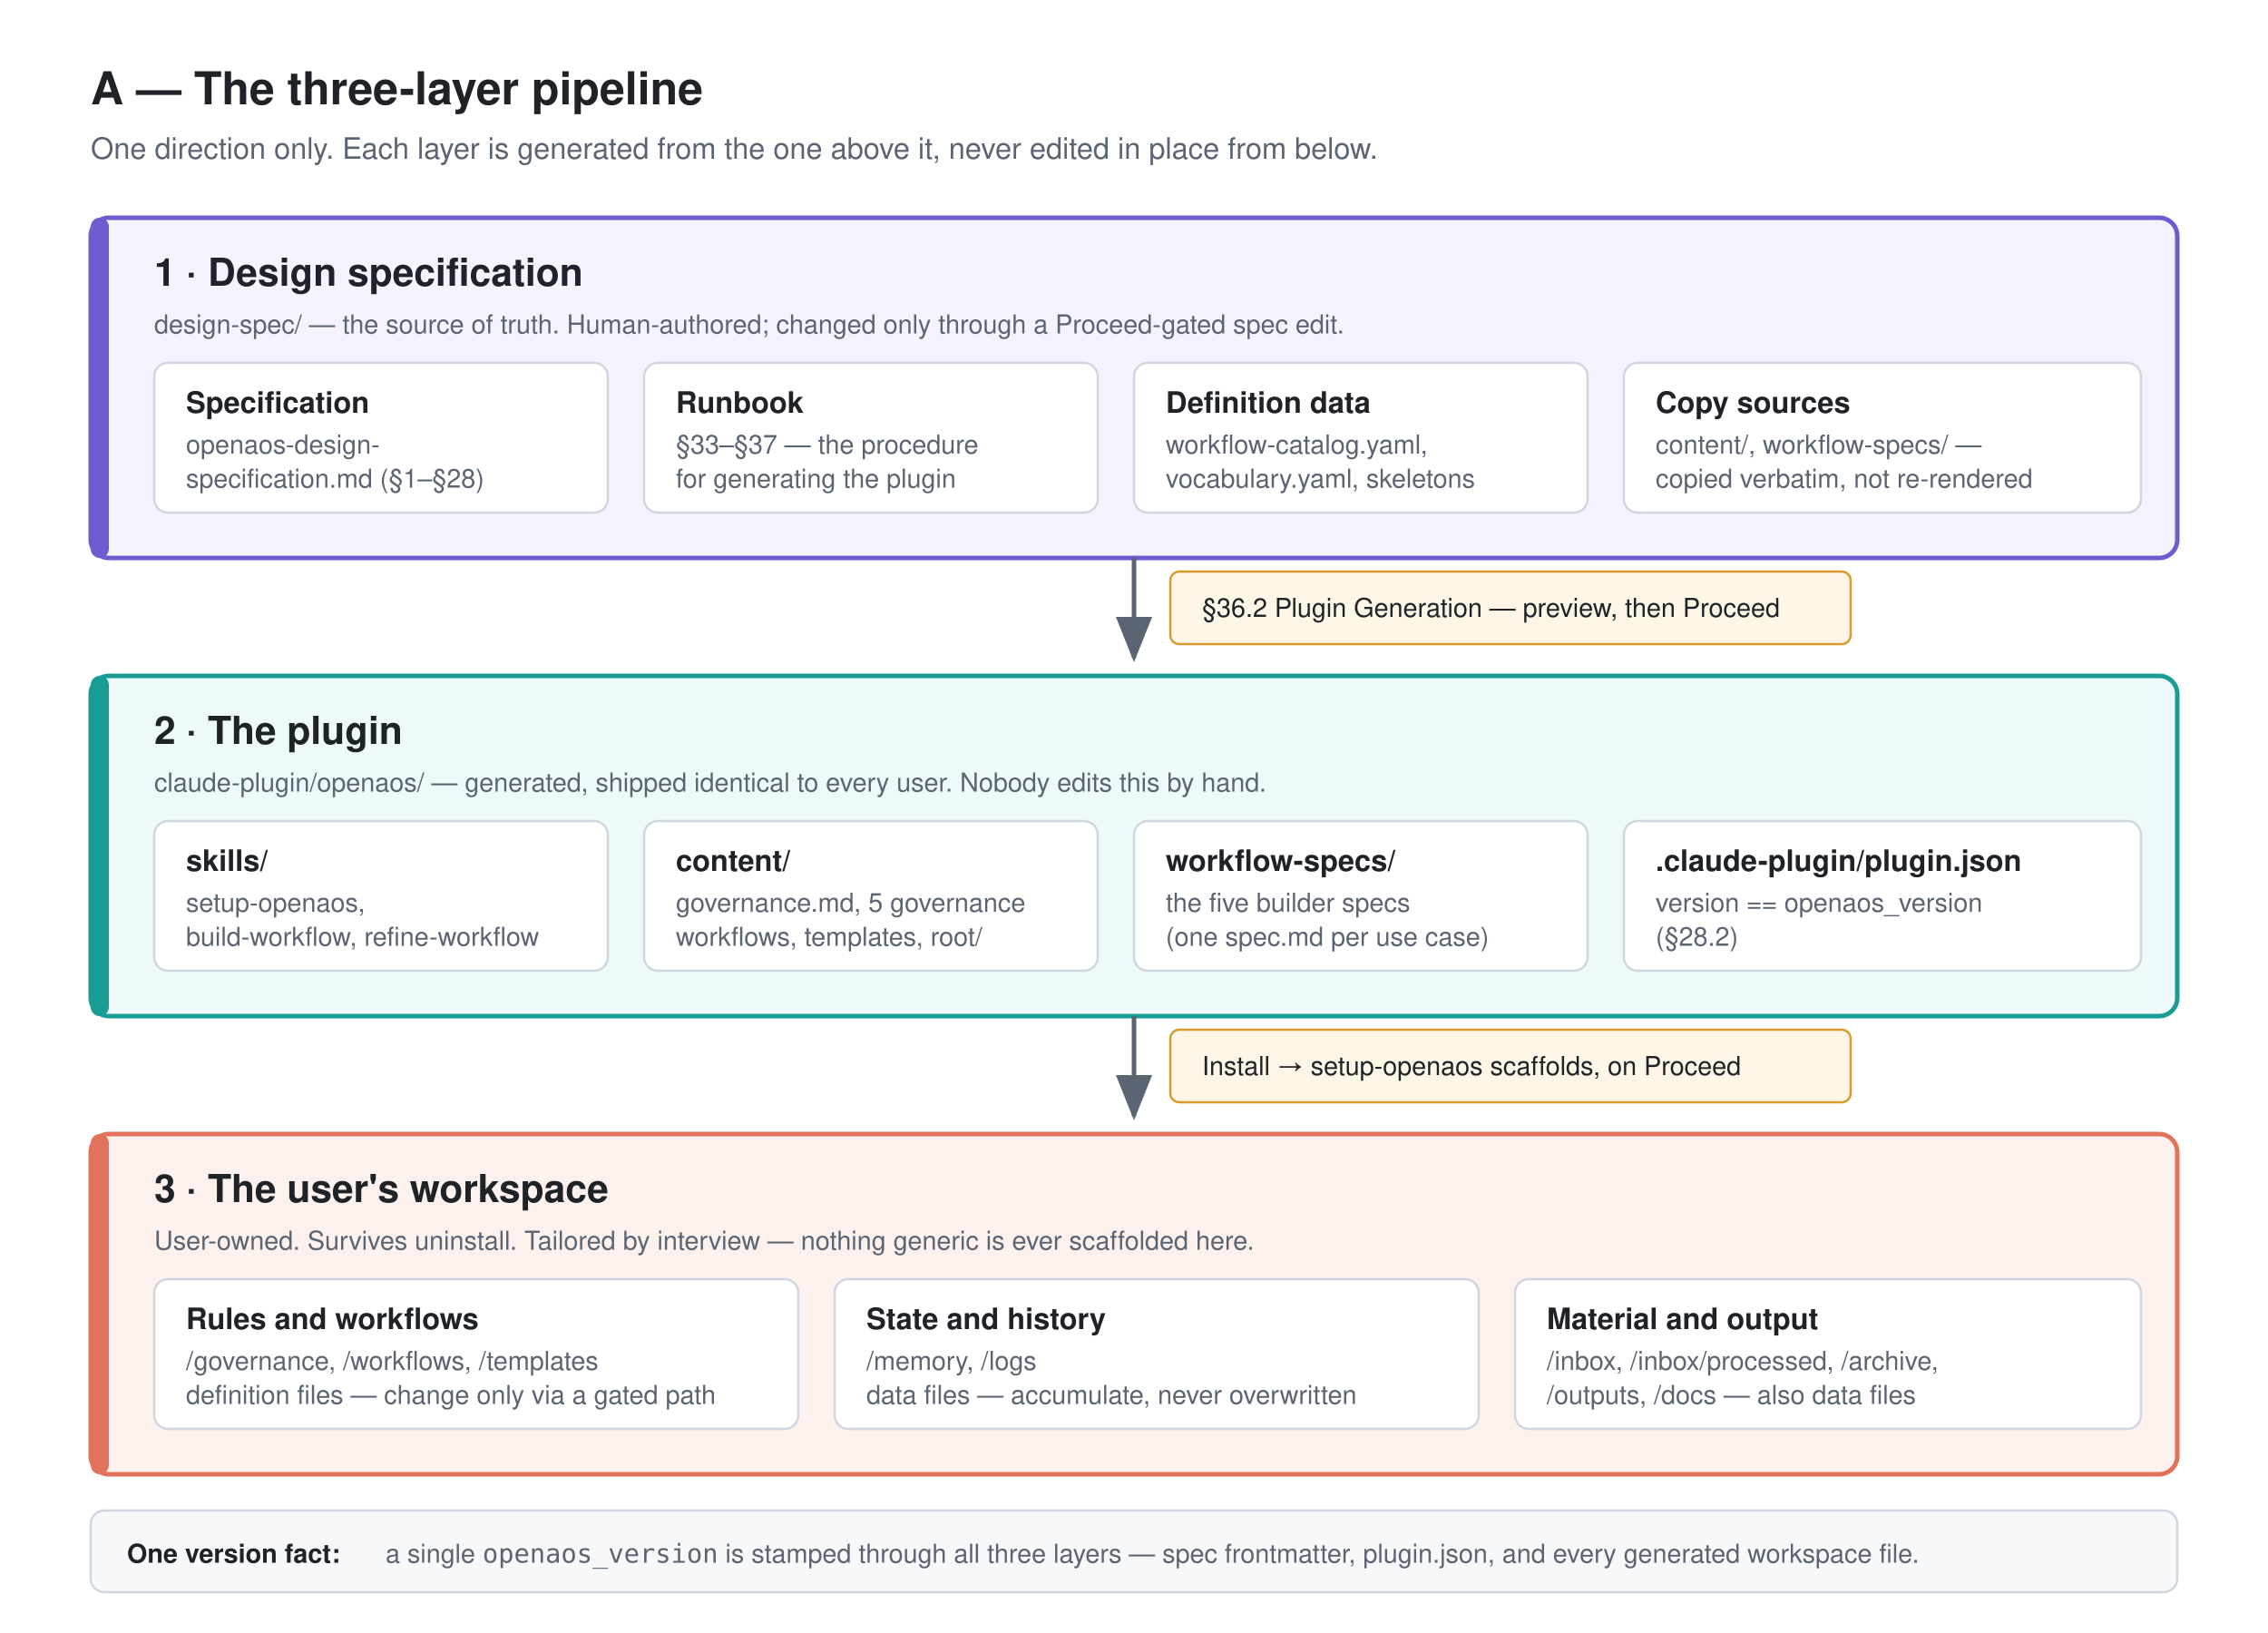
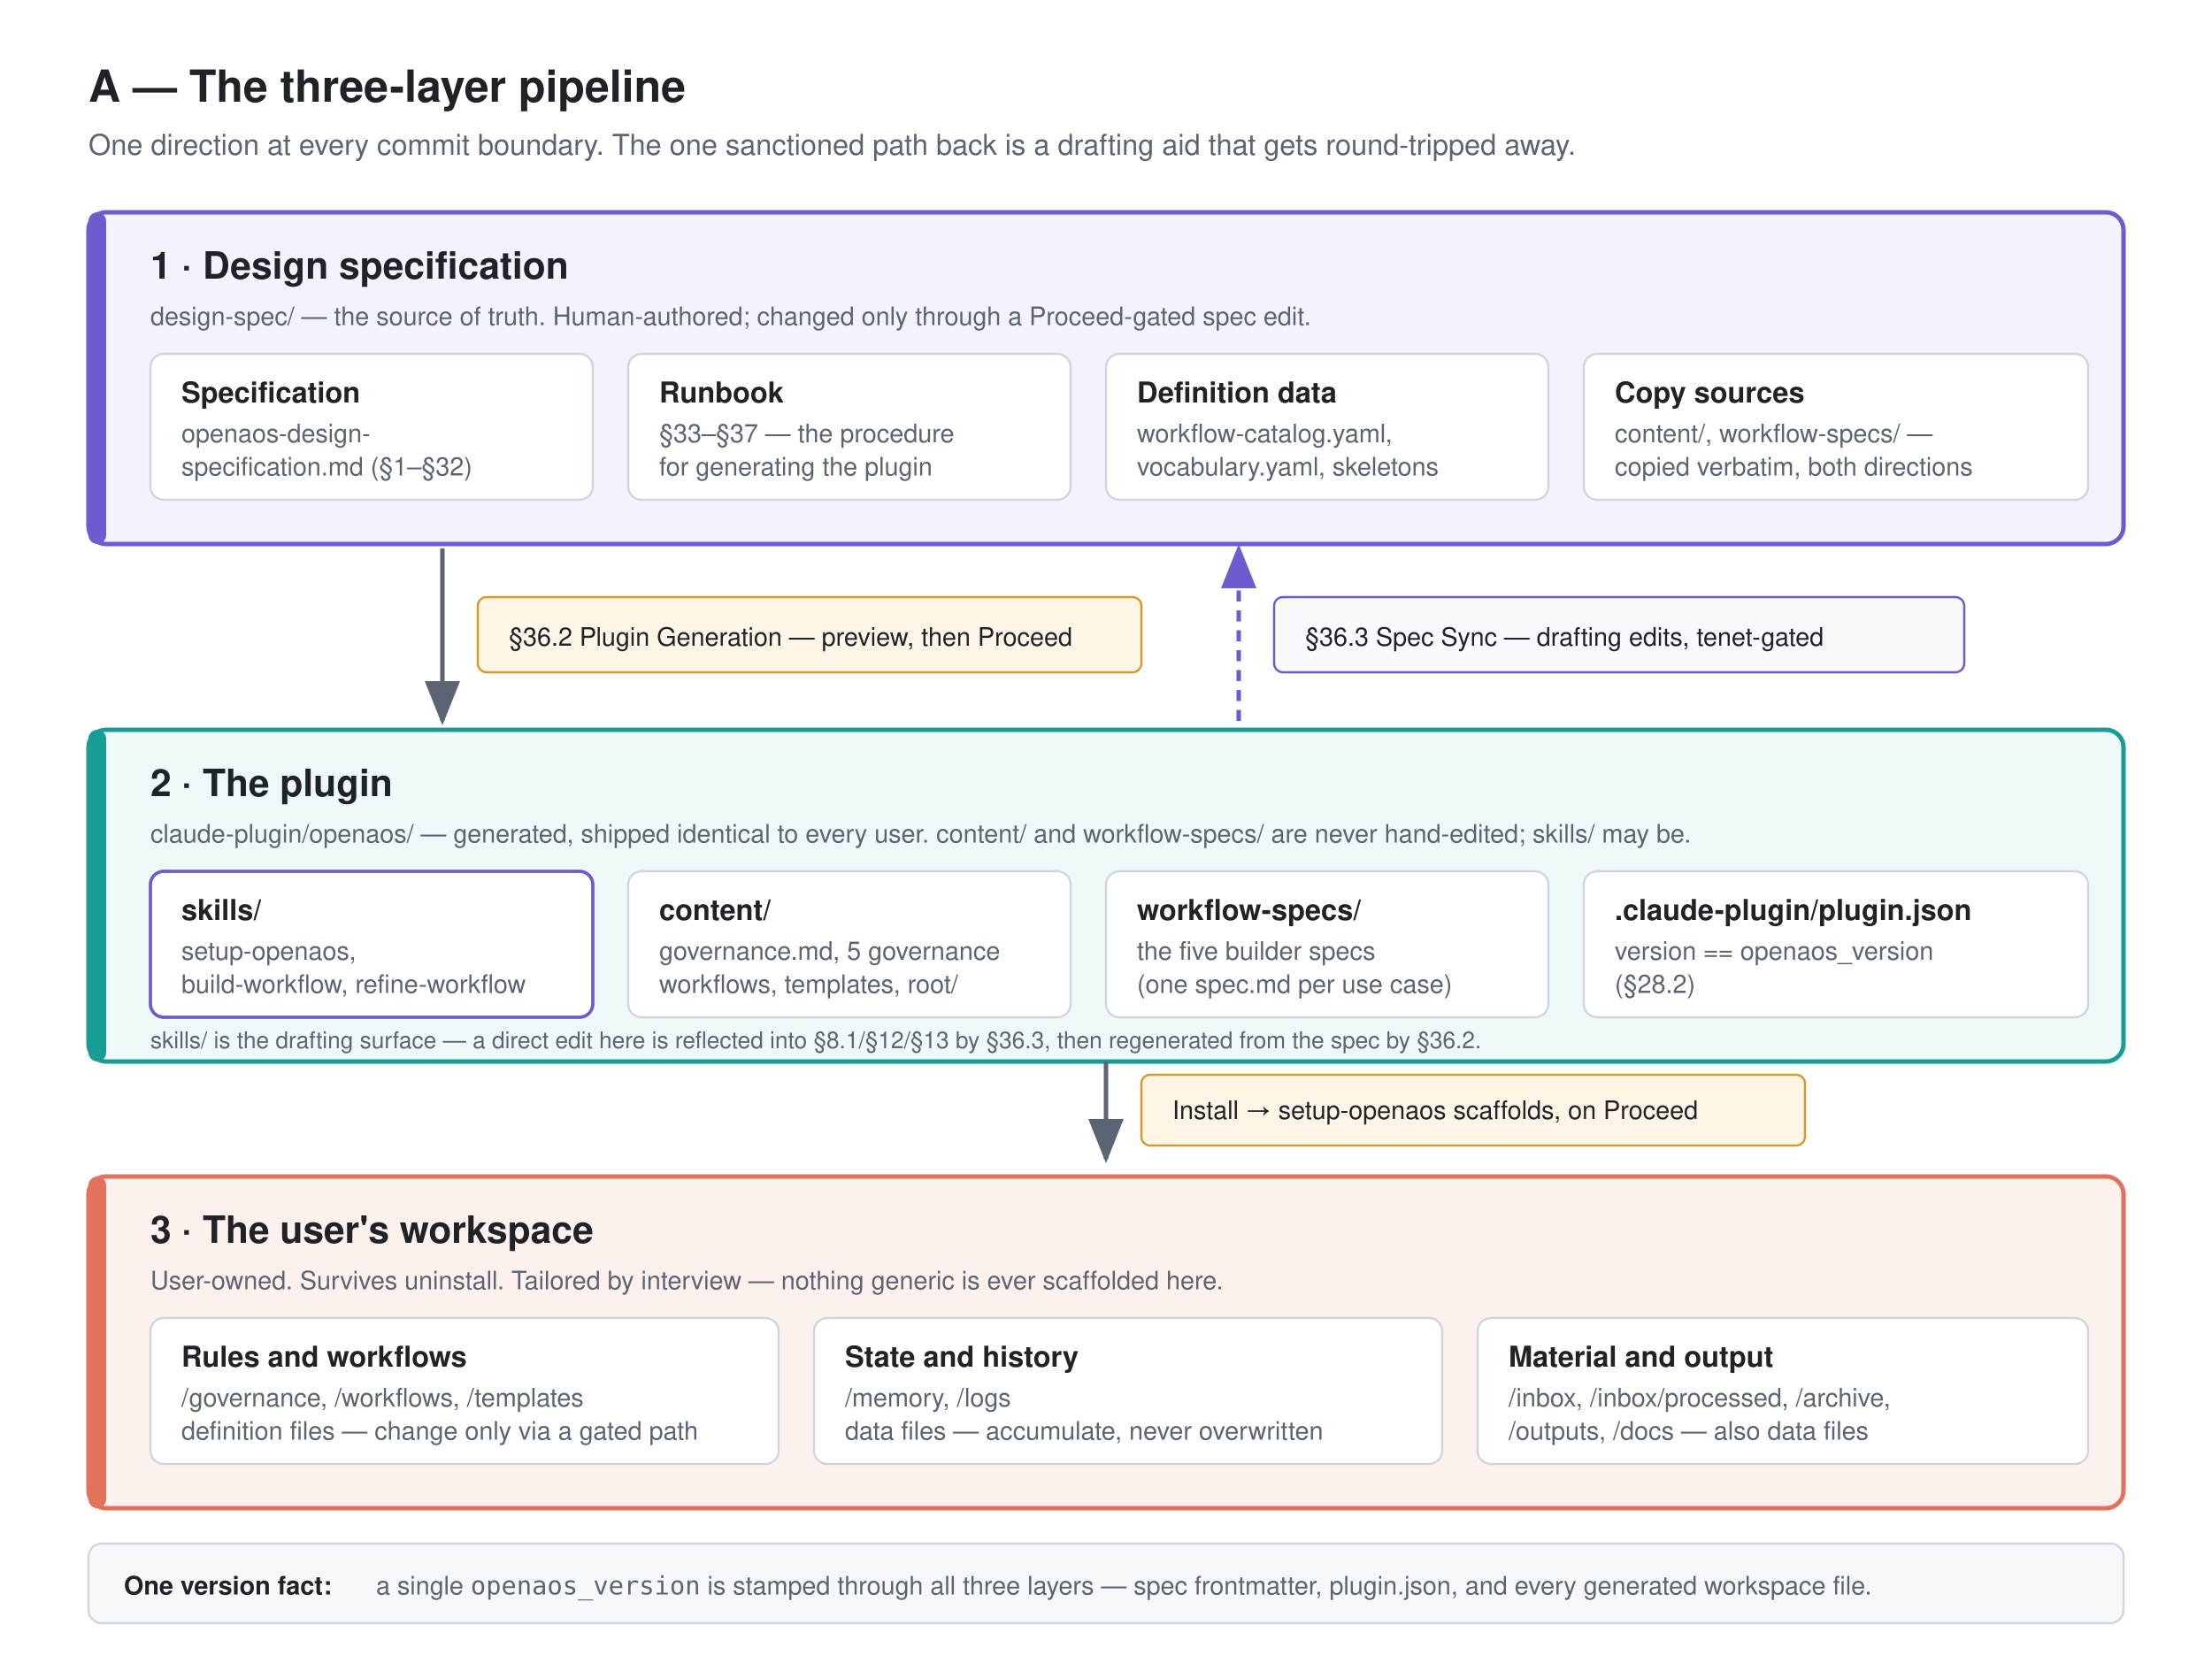
- <svg xmlns="http://www.w3.org/2000/svg" viewBox="0 0 1000 720" width="1000" height="720" font-family="Segoe UI, Helvetica, Arial, sans-serif">
+ <svg xmlns="http://www.w3.org/2000/svg" viewBox="0 0 1000 752" width="1000" height="752" font-family="Segoe UI, Helvetica, Arial, sans-serif">
  <style>
    .t { fill: #1f2328; }
    .m { fill: #5b6472; }
    .h { font-size: 20px; font-weight: 600; }
    .s { font-size: 13px; }
    .xs { font-size: 11.5px; }
    .lbl { font-size: 12px; font-weight: 600; letter-spacing: .08em; }
    .card { fill: #ffffff; stroke: #cfd6e0; stroke-width: 1; rx: 6; }
  </style>
  <defs>
    <marker id="arw" markerWidth="10" markerHeight="8" refX="9" refY="4" orient="auto">
      <path d="M0,0 L10,4 L0,8 z" fill="#5b6472" />
    </marker>
+     <marker id="arwP" markerWidth="10" markerHeight="8" refX="9" refY="4" orient="auto">
+       <path d="M0,0 L10,4 L0,8 z" fill="#6d5bd0" />
+     </marker>
  </defs>
-   <rect width="1000" height="720" fill="#ffffff" />
+   <rect width="1000" height="752" fill="#ffffff" />
  <text x="40" y="46" class="t h">A — The three-layer pipeline</text>
-   <text x="40" y="70" class="m s">One direction only. Each layer is generated from the one above it, never edited in place from below.</text>
+   <text x="40" y="70" class="m s">One direction at every commit boundary. The one sanctioned path back is a drafting aid that gets round-tripped away.</text>
  <rect x="40" y="96" width="920" height="150" rx="8" fill="#f4f2fd" stroke="#6d5bd0" stroke-width="2" />
  <rect x="40" y="96" width="8" height="150" rx="4" fill="#6d5bd0" />
  <text x="68" y="126" class="t" font-size="17" font-weight="600">1 · Design specification</text>
  <text x="68" y="147" class="m xs">design-spec/ — the source of truth. Human-authored; changed only through a Proceed-gated spec edit.</text>
  <rect x="68" y="160" width="200" height="66" class="card" />
  <text x="82" y="182" class="t s" font-weight="600">Specification</text>
  <text x="82" y="200" class="m xs">openaos-design-</text>
-   <text x="82" y="215" class="m xs">specification.md (§1–§28)</text>
+   <text x="82" y="215" class="m xs">specification.md (§1–§32)</text>
  <rect x="284" y="160" width="200" height="66" class="card" />
  <text x="298" y="182" class="t s" font-weight="600">Runbook</text>
  <text x="298" y="200" class="m xs">§33–§37 — the procedure</text>
  <text x="298" y="215" class="m xs">for generating the plugin</text>
  <rect x="500" y="160" width="200" height="66" class="card" />
  <text x="514" y="182" class="t s" font-weight="600">Definition data</text>
  <text x="514" y="200" class="m xs">workflow-catalog.yaml,</text>
  <text x="514" y="215" class="m xs">vocabulary.yaml, skeletons</text>
  <rect x="716" y="160" width="228" height="66" class="card" />
  <text x="730" y="182" class="t s" font-weight="600">Copy sources</text>
  <text x="730" y="200" class="m xs">content/, workflow-specs/ —</text>
-   <text x="730" y="215" class="m xs">copied verbatim, not re-rendered</text>
-   <line x1="500" y1="246" x2="500" y2="290" stroke="#5b6472" stroke-width="2" marker-end="url(#arw)" />
-   <rect x="516" y="252" width="300" height="32" rx="4" fill="#fdf6e7" stroke="#d99a2b" />
-   <text x="530" y="272" class="t xs">§36.2 Plugin Generation — preview, then Proceed</text>
-   <rect x="40" y="298" width="920" height="150" rx="8" fill="#eefaf9" stroke="#1a9c96" stroke-width="2" />
-   <rect x="40" y="298" width="8" height="150" rx="4" fill="#1a9c96" />
-   <text x="68" y="328" class="t" font-size="17" font-weight="600">2 · The plugin</text>
-   <text x="68" y="349" class="m xs">claude-plugin/openaos/ — generated, shipped identical to every user. Nobody edits this by hand.</text>
-   <rect x="68" y="362" width="200" height="66" class="card" />
-   <text x="82" y="384" class="t s" font-weight="600">skills/</text>
-   <text x="82" y="402" class="m xs">setup-openaos,</text>
-   <text x="82" y="417" class="m xs">build-workflow, refine-workflow</text>
-   <rect x="284" y="362" width="200" height="66" class="card" />
-   <text x="298" y="384" class="t s" font-weight="600">content/</text>
-   <text x="298" y="402" class="m xs">governance.md, 5 governance</text>
-   <text x="298" y="417" class="m xs">workflows, templates, root/</text>
-   <rect x="500" y="362" width="200" height="66" class="card" />
-   <text x="514" y="384" class="t s" font-weight="600">workflow-specs/</text>
-   <text x="514" y="402" class="m xs">the five builder specs</text>
-   <text x="514" y="417" class="m xs">(one spec.md per use case)</text>
-   <rect x="716" y="362" width="228" height="66" class="card" />
-   <text x="730" y="384" class="t s" font-weight="600">.claude-plugin/plugin.json</text>
-   <text x="730" y="402" class="m xs">version == openaos_version</text>
-   <text x="730" y="417" class="m xs">(§28.2)</text>
-   <line x1="500" y1="448" x2="500" y2="492" stroke="#5b6472" stroke-width="2" marker-end="url(#arw)" />
-   <rect x="516" y="454" width="300" height="32" rx="4" fill="#fdf6e7" stroke="#d99a2b" />
-   <text x="530" y="474" class="t xs">Install → setup-openaos scaffolds, on Proceed</text>
-   <rect x="40" y="500" width="920" height="150" rx="8" fill="#fdf1ee" stroke="#e2725b" stroke-width="2" />
-   <rect x="40" y="500" width="8" height="150" rx="4" fill="#e2725b" />
-   <text x="68" y="530" class="t" font-size="17" font-weight="600">3 · The user's workspace</text>
-   <text x="68" y="551" class="m xs">User-owned. Survives uninstall. Tailored by interview — nothing generic is ever scaffolded here.</text>
-   <rect x="68" y="564" width="284" height="66" class="card" />
-   <text x="82" y="586" class="t s" font-weight="600">Rules and workflows</text>
-   <text x="82" y="604" class="m xs">/governance, /workflows, /templates</text>
-   <text x="82" y="619" class="m xs">definition files — change only via a gated path</text>
-   <rect x="368" y="564" width="284" height="66" class="card" />
-   <text x="382" y="586" class="t s" font-weight="600">State and history</text>
-   <text x="382" y="604" class="m xs">/memory, /logs</text>
-   <text x="382" y="619" class="m xs">data files — accumulate, never overwritten</text>
-   <rect x="668" y="564" width="276" height="66" class="card" />
-   <text x="682" y="586" class="t s" font-weight="600">Material and output</text>
-   <text x="682" y="604" class="m xs">/inbox, /inbox/processed, /archive,</text>
-   <text x="682" y="619" class="m xs">/outputs, /docs — also data files</text>
-   <rect x="40" y="666" width="920" height="36" rx="6" fill="#f7f8fa" stroke="#cfd6e0" />
-   <text x="56" y="689" class="t xs" font-weight="600">One version fact:</text>
-   <text x="170" y="689" class="m xs">a single <tspan font-family="Consolas, monospace">openaos_version</tspan> is stamped through all three layers — spec frontmatter, plugin.json, and every generated workspace file.</text>
+   <text x="730" y="215" class="m xs">copied verbatim, both directions</text>
+   <line x1="200" y1="248" x2="200" y2="326" stroke="#5b6472" stroke-width="2" marker-end="url(#arw)" />
+   <rect x="216" y="270" width="300" height="34" rx="4" fill="#fdf6e7" stroke="#d99a2b" />
+   <text x="230" y="292" class="t xs">§36.2 Plugin Generation — preview, then Proceed</text>
+   <line x1="560" y1="326" x2="560" y2="248" stroke="#6d5bd0" stroke-width="2" stroke-dasharray="5 4" marker-end="url(#arwP)" />
+   <rect x="576" y="270" width="312" height="34" rx="4" fill="#faf9fe" stroke="#6d5bd0" />
+   <text x="590" y="292" class="t xs">§36.3 Spec Sync — drafting edits, tenet-gated</text>
+   <rect x="40" y="330" width="920" height="150" rx="8" fill="#eefaf9" stroke="#1a9c96" stroke-width="2" />
+   <rect x="40" y="330" width="8" height="150" rx="4" fill="#1a9c96" />
+   <text x="68" y="360" class="t" font-size="17" font-weight="600">2 · The plugin</text>
+   <text x="68" y="381" class="m xs">claude-plugin/openaos/ — generated, shipped identical to every user. content/ and workflow-specs/ are never hand-edited; skills/ may be.</text>
+   <rect x="68" y="394" width="200" height="66" fill="#ffffff" stroke="#6d5bd0" stroke-width="1.5" rx="6" />
+   <text x="82" y="416" class="t s" font-weight="600">skills/</text>
+   <text x="82" y="434" class="m xs">setup-openaos,</text>
+   <text x="82" y="449" class="m xs">build-workflow, refine-workflow</text>
+   <rect x="284" y="394" width="200" height="66" class="card" />
+   <text x="298" y="416" class="t s" font-weight="600">content/</text>
+   <text x="298" y="434" class="m xs">governance.md, 5 governance</text>
+   <text x="298" y="449" class="m xs">workflows, templates, root/</text>
+   <rect x="500" y="394" width="200" height="66" class="card" />
+   <text x="514" y="416" class="t s" font-weight="600">workflow-specs/</text>
+   <text x="514" y="434" class="m xs">the five builder specs</text>
+   <text x="514" y="449" class="m xs">(one spec.md per use case)</text>
+   <rect x="716" y="394" width="228" height="66" class="card" />
+   <text x="730" y="416" class="t s" font-weight="600">.claude-plugin/plugin.json</text>
+   <text x="730" y="434" class="m xs">version == openaos_version</text>
+   <text x="730" y="449" class="m xs">(§28.2)</text>
+   <text x="68" y="474" class="m" font-size="10.5">skills/ is the drafting surface — a direct edit here is reflected into §8.1/§12/§13 by §36.3, then regenerated from the spec by §36.2.</text>
+   <line x1="500" y1="480" x2="500" y2="524" stroke="#5b6472" stroke-width="2" marker-end="url(#arw)" />
+   <rect x="516" y="486" width="300" height="32" rx="4" fill="#fdf6e7" stroke="#d99a2b" />
+   <text x="530" y="506" class="t xs">Install → setup-openaos scaffolds, on Proceed</text>
+   <rect x="40" y="532" width="920" height="150" rx="8" fill="#fdf1ee" stroke="#e2725b" stroke-width="2" />
+   <rect x="40" y="532" width="8" height="150" rx="4" fill="#e2725b" />
+   <text x="68" y="562" class="t" font-size="17" font-weight="600">3 · The user's workspace</text>
+   <text x="68" y="583" class="m xs">User-owned. Survives uninstall. Tailored by interview — nothing generic is ever scaffolded here.</text>
+   <rect x="68" y="596" width="284" height="66" class="card" />
+   <text x="82" y="618" class="t s" font-weight="600">Rules and workflows</text>
+   <text x="82" y="636" class="m xs">/governance, /workflows, /templates</text>
+   <text x="82" y="651" class="m xs">definition files — change only via a gated path</text>
+   <rect x="368" y="596" width="284" height="66" class="card" />
+   <text x="382" y="618" class="t s" font-weight="600">State and history</text>
+   <text x="382" y="636" class="m xs">/memory, /logs</text>
+   <text x="382" y="651" class="m xs">data files — accumulate, never overwritten</text>
+   <rect x="668" y="596" width="276" height="66" class="card" />
+   <text x="682" y="618" class="t s" font-weight="600">Material and output</text>
+   <text x="682" y="636" class="m xs">/inbox, /inbox/processed, /archive,</text>
+   <text x="682" y="651" class="m xs">/outputs, /docs — also data files</text>
+   <rect x="40" y="698" width="920" height="36" rx="6" fill="#f7f8fa" stroke="#cfd6e0" />
+   <text x="56" y="721" class="t xs" font-weight="600">One version fact:</text>
+   <text x="170" y="721" class="m xs">a single <tspan font-family="Consolas, monospace">openaos_version</tspan> is stamped through all three layers — spec frontmatter, plugin.json, and every generated workspace file.</text>
</svg>
